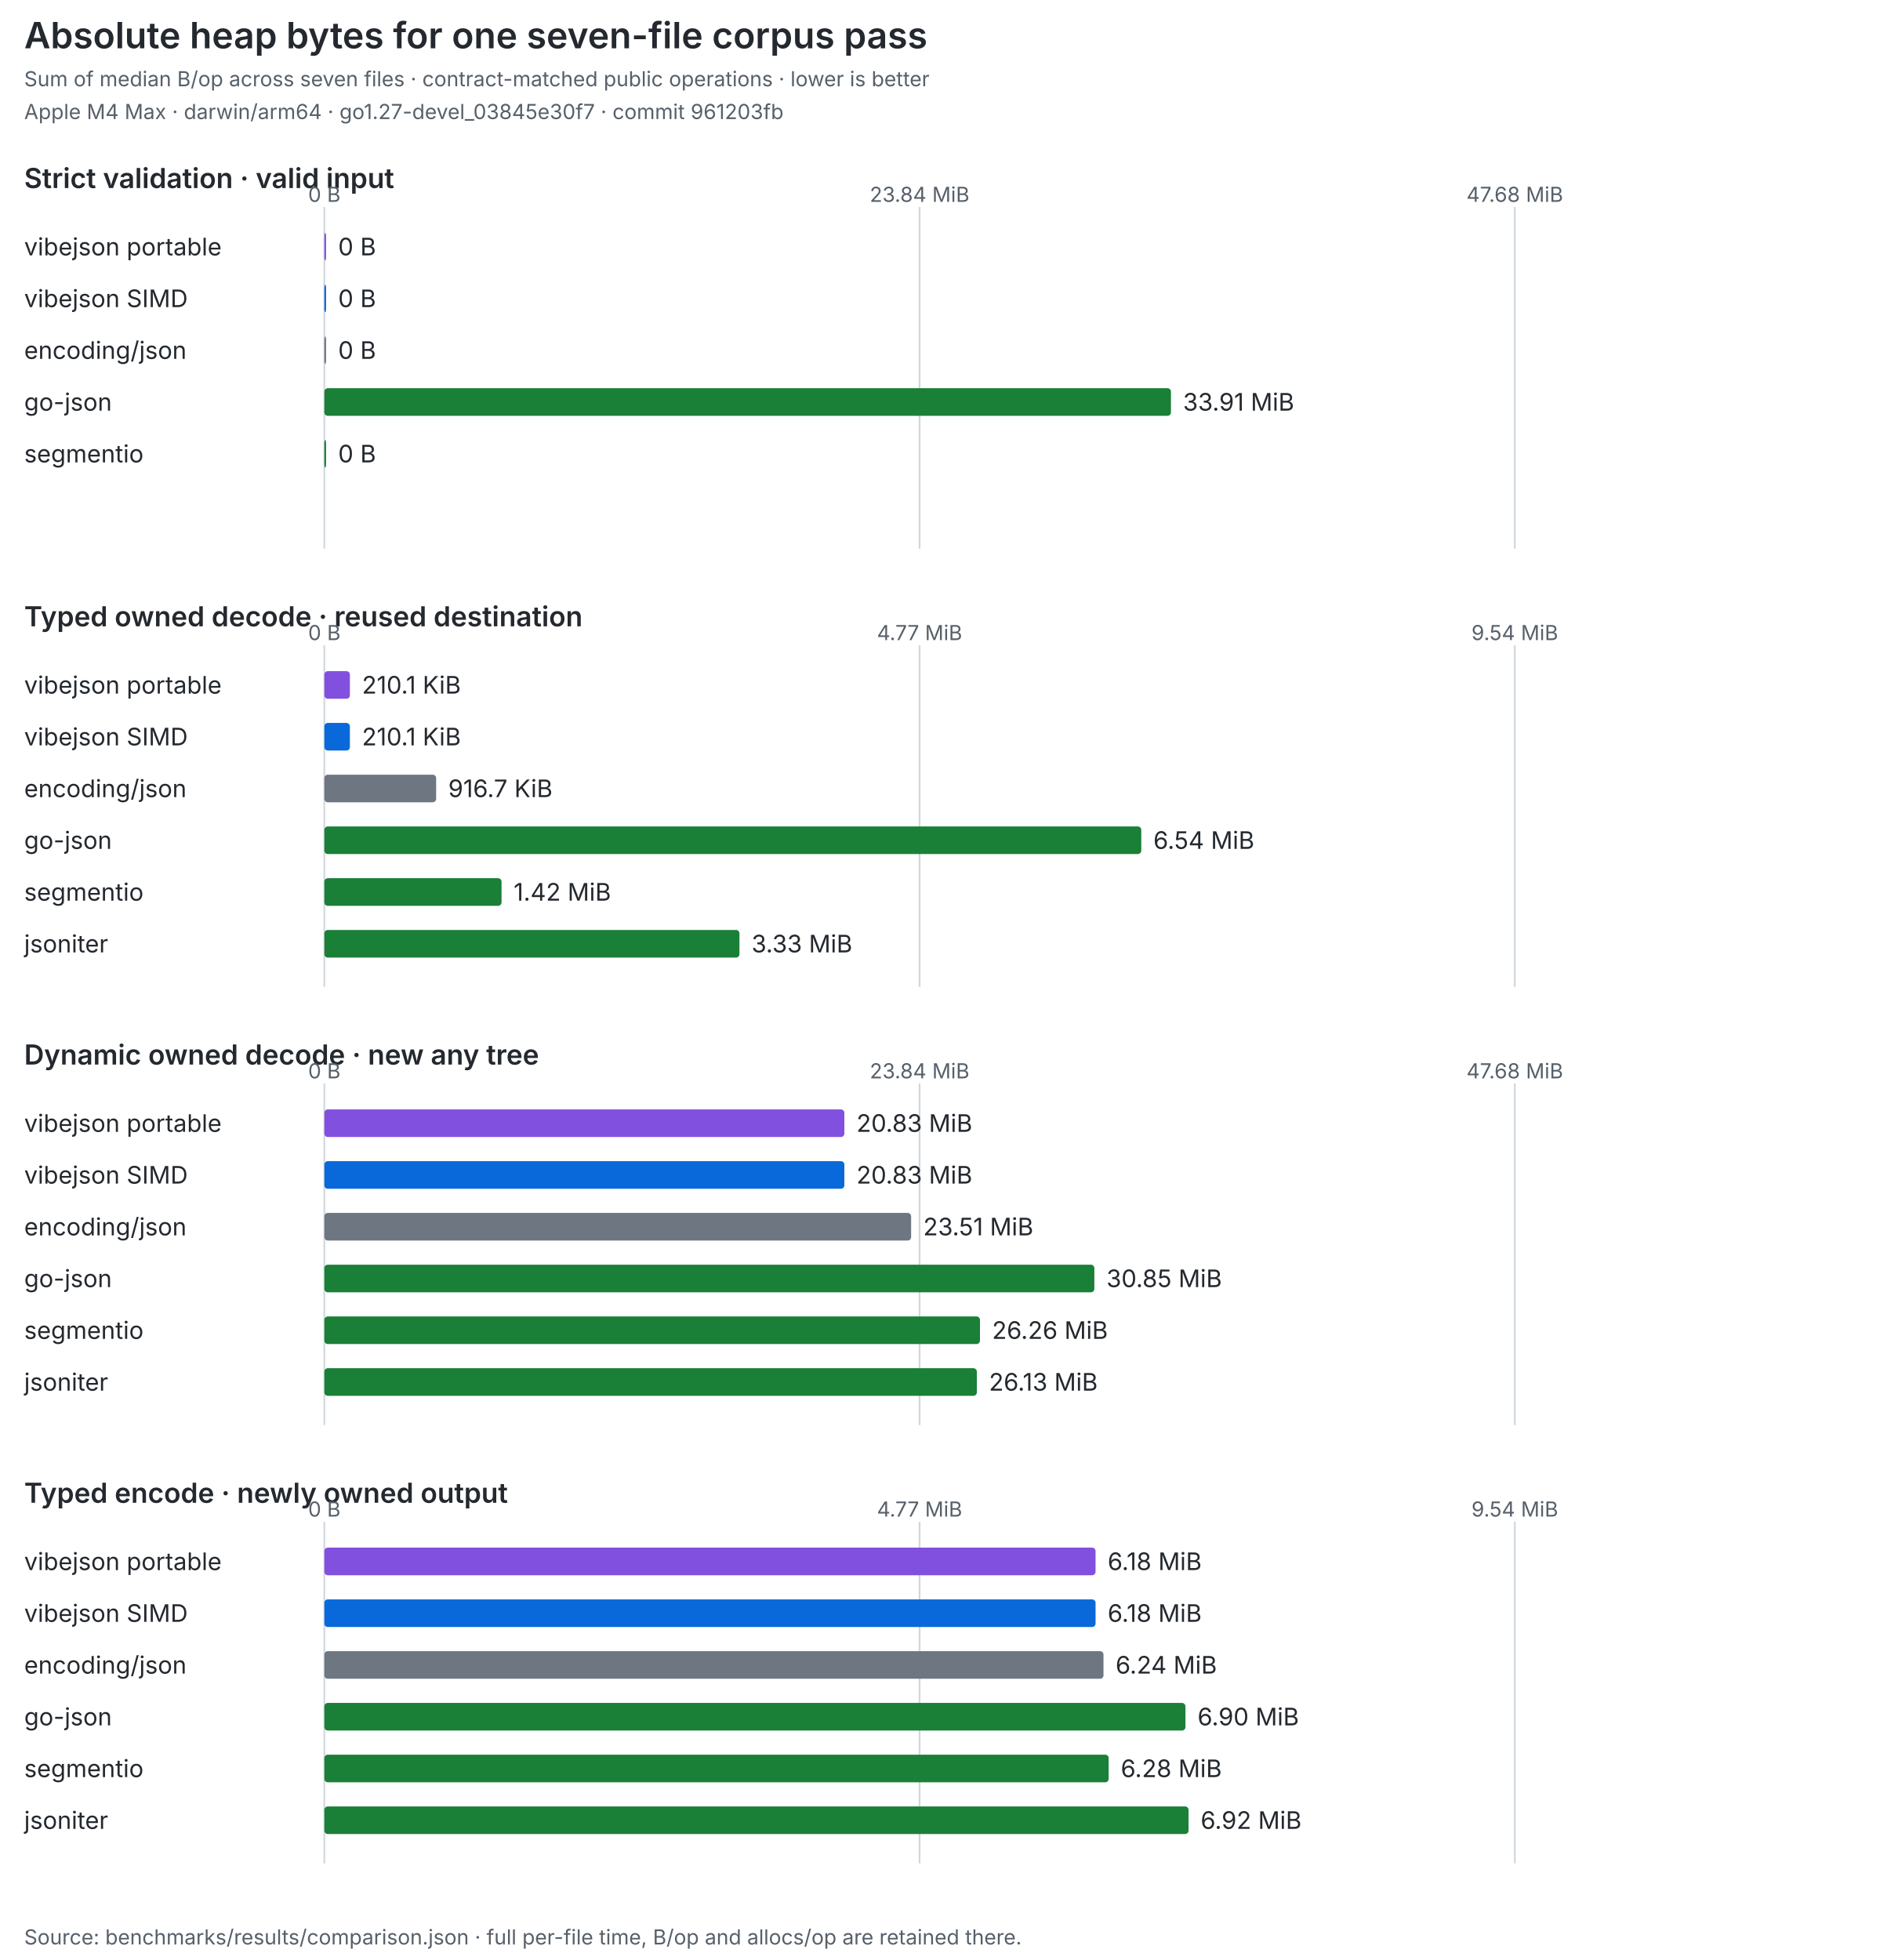
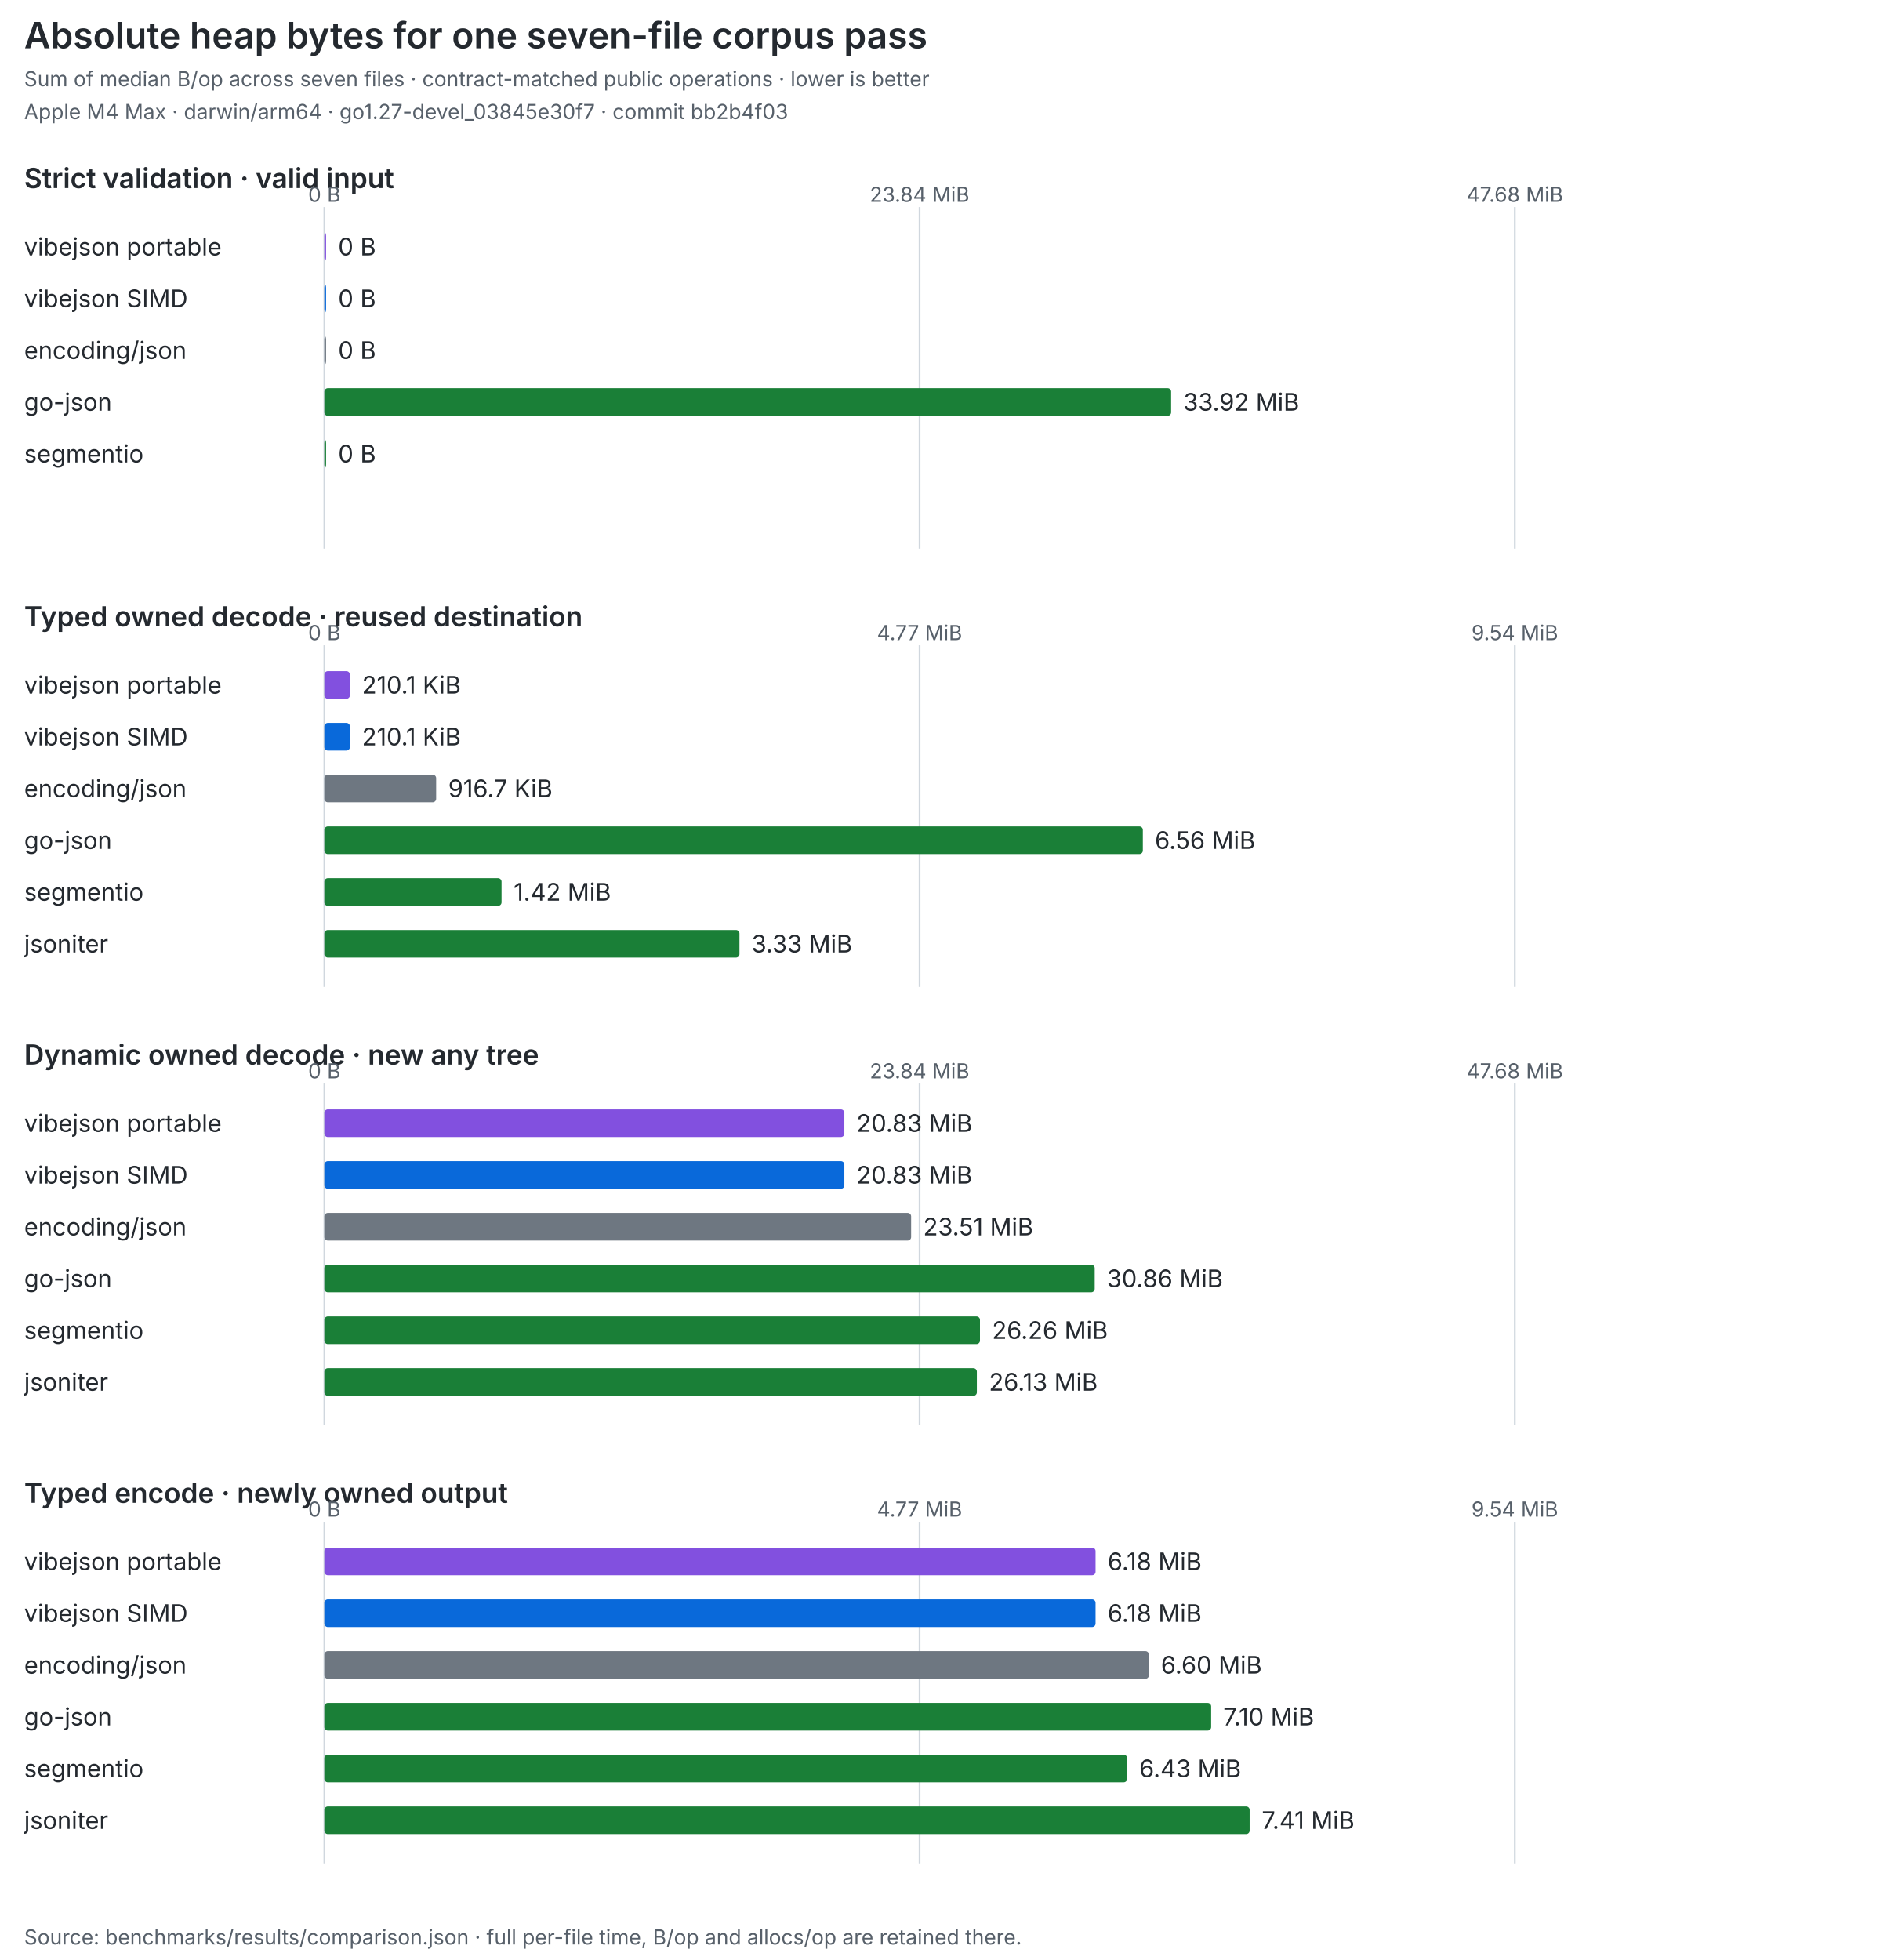
<svg xmlns="http://www.w3.org/2000/svg" width="1100" height="1136" viewBox="0 0 1100 1136" role="img" aria-labelledby="title desc">
  <style>
text{fill:#24292f;font:14px -apple-system,BlinkMacSystemFont,"Segoe UI",sans-serif}.heading{font-size:21px;font-weight:600}.panel{font-size:16px;font-weight:600}.note{font-size:12px;fill:#57606a}.grid{stroke:#d0d7de;stroke-width:1}.portable{fill:#8250df}.simd{fill:#0969da}.reference{fill:#6e7781}.peer{fill:#1a7f37}@media(prefers-color-scheme:dark){text{fill:#f0f6fc}.note{fill:#8c959f}.grid{stroke:#30363d}.portable{fill:#bc8cff}.simd{fill:#58a6ff}.reference{fill:#8c959f}.peer{fill:#3fb950}}</style>
  <text class="heading" x="14" y="28">Absolute heap bytes for one seven-file corpus pass</text>
  <text class="note" x="14" y="50">Sum of median B/op across seven files · contract-matched public operations · lower is better</text>
-   <text class="note" x="14" y="69">Apple M4 Max · darwin/arm64 · go1.27-devel_03845e30f7 · commit 961203fb</text>
+   <text class="note" x="14" y="69">Apple M4 Max · darwin/arm64 · go1.27-devel_03845e30f7 · commit bb2b4f03</text>
  <text class="panel" x="14" y="109.0">Strict validation · valid input</text>
  <line class="grid" x1="188.0" y1="120.0" x2="188.0" y2="318.0" />
  <text class="note" x="188.0" y="117.0" text-anchor="middle">0 B</text>
  <line class="grid" x1="533.0" y1="120.0" x2="533.0" y2="318.0" />
  <text class="note" x="533.0" y="117.0" text-anchor="middle">23.84 MiB</text>
  <line class="grid" x1="878.0" y1="120.0" x2="878.0" y2="318.0" />
  <text class="note" x="878.0" y="117.0" text-anchor="middle">47.68 MiB</text>
  <text x="14" y="148.0">vibejson portable</text>
  <rect class="portable" x="188.0" y="135.0" width="1.0" height="16" rx="2" />
  <text x="196.0" y="148.0">0 B</text>
  <text x="14" y="178.0">vibejson SIMD</text>
  <rect class="simd" x="188.0" y="165.0" width="1.0" height="16" rx="2" />
  <text x="196.0" y="178.0">0 B</text>
  <text x="14" y="208.0">encoding/json</text>
  <rect class="reference" x="188.0" y="195.0" width="1.0" height="16" rx="2" />
  <text x="196.0" y="208.0">0 B</text>
  <text x="14" y="238.0">go-json</text>
-   <rect class="peer" x="188.0" y="225.0" width="490.7" height="16" rx="2" />
-   <text x="685.7" y="238.0">33.91 MiB</text>
+   <rect class="peer" x="188.0" y="225.0" width="490.8" height="16" rx="2" />
+   <text x="685.8" y="238.0">33.92 MiB</text>
  <text x="14" y="268.0">segmentio</text>
  <rect class="peer" x="188.0" y="255.0" width="1.0" height="16" rx="2" />
  <text x="196.0" y="268.0">0 B</text>
  <text class="panel" x="14" y="363.0">Typed owned decode · reused destination</text>
  <line class="grid" x1="188.0" y1="374.0" x2="188.0" y2="572.0" />
  <text class="note" x="188.0" y="371.0" text-anchor="middle">0 B</text>
  <line class="grid" x1="533.0" y1="374.0" x2="533.0" y2="572.0" />
  <text class="note" x="533.0" y="371.0" text-anchor="middle">4.77 MiB</text>
  <line class="grid" x1="878.0" y1="374.0" x2="878.0" y2="572.0" />
  <text class="note" x="878.0" y="371.0" text-anchor="middle">9.54 MiB</text>
  <text x="14" y="402.0">vibejson portable</text>
  <rect class="portable" x="188.0" y="389.0" width="14.8" height="16" rx="2" />
  <text x="209.8" y="402.0">210.1 KiB</text>
  <text x="14" y="432.0">vibejson SIMD</text>
  <rect class="simd" x="188.0" y="419.0" width="14.8" height="16" rx="2" />
  <text x="209.8" y="432.0">210.1 KiB</text>
  <text x="14" y="462.0">encoding/json</text>
  <rect class="reference" x="188.0" y="449.0" width="64.8" height="16" rx="2" />
  <text x="259.8" y="462.0">916.7 KiB</text>
  <text x="14" y="492.0">go-json</text>
-   <rect class="peer" x="188.0" y="479.0" width="473.5" height="16" rx="2" />
-   <text x="668.5" y="492.0">6.54 MiB</text>
+   <rect class="peer" x="188.0" y="479.0" width="474.4" height="16" rx="2" />
+   <text x="669.4" y="492.0">6.56 MiB</text>
  <text x="14" y="522.0">segmentio</text>
  <rect class="peer" x="188.0" y="509.0" width="102.7" height="16" rx="2" />
  <text x="297.7" y="522.0">1.42 MiB</text>
  <text x="14" y="552.0">jsoniter</text>
  <rect class="peer" x="188.0" y="539.0" width="240.6" height="16" rx="2" />
  <text x="435.6" y="552.0">3.33 MiB</text>
  <text class="panel" x="14" y="617.0">Dynamic owned decode · new any tree</text>
  <line class="grid" x1="188.0" y1="628.0" x2="188.0" y2="826.0" />
  <text class="note" x="188.0" y="625.0" text-anchor="middle">0 B</text>
  <line class="grid" x1="533.0" y1="628.0" x2="533.0" y2="826.0" />
  <text class="note" x="533.0" y="625.0" text-anchor="middle">23.84 MiB</text>
  <line class="grid" x1="878.0" y1="628.0" x2="878.0" y2="826.0" />
  <text class="note" x="878.0" y="625.0" text-anchor="middle">47.68 MiB</text>
  <text x="14" y="656.0">vibejson portable</text>
  <rect class="portable" x="188.0" y="643.0" width="301.4" height="16" rx="2" />
  <text x="496.4" y="656.0">20.83 MiB</text>
  <text x="14" y="686.0">vibejson SIMD</text>
  <rect class="simd" x="188.0" y="673.0" width="301.4" height="16" rx="2" />
  <text x="496.4" y="686.0">20.83 MiB</text>
  <text x="14" y="716.0">encoding/json</text>
  <rect class="reference" x="188.0" y="703.0" width="340.1" height="16" rx="2" />
  <text x="535.1" y="716.0">23.51 MiB</text>
  <text x="14" y="746.0">go-json</text>
-   <rect class="peer" x="188.0" y="733.0" width="446.3" height="16" rx="2" />
-   <text x="641.3" y="746.0">30.85 MiB</text>
+   <rect class="peer" x="188.0" y="733.0" width="446.5" height="16" rx="2" />
+   <text x="641.5" y="746.0">30.86 MiB</text>
  <text x="14" y="776.0">segmentio</text>
  <rect class="peer" x="188.0" y="763.0" width="380.0" height="16" rx="2" />
  <text x="575.0" y="776.0">26.26 MiB</text>
  <text x="14" y="806.0">jsoniter</text>
  <rect class="peer" x="188.0" y="793.0" width="378.2" height="16" rx="2" />
  <text x="573.2" y="806.0">26.13 MiB</text>
  <text class="panel" x="14" y="871.0">Typed encode · newly owned output</text>
  <line class="grid" x1="188.0" y1="882.0" x2="188.0" y2="1080.0" />
  <text class="note" x="188.0" y="879.0" text-anchor="middle">0 B</text>
  <line class="grid" x1="533.0" y1="882.0" x2="533.0" y2="1080.0" />
  <text class="note" x="533.0" y="879.0" text-anchor="middle">4.77 MiB</text>
  <line class="grid" x1="878.0" y1="882.0" x2="878.0" y2="1080.0" />
  <text class="note" x="878.0" y="879.0" text-anchor="middle">9.54 MiB</text>
  <text x="14" y="910.0">vibejson portable</text>
  <rect class="portable" x="188.0" y="897.0" width="447.0" height="16" rx="2" />
  <text x="642.0" y="910.0">6.18 MiB</text>
  <text x="14" y="940.0">vibejson SIMD</text>
  <rect class="simd" x="188.0" y="927.0" width="447.0" height="16" rx="2" />
  <text x="642.0" y="940.0">6.18 MiB</text>
  <text x="14" y="970.0">encoding/json</text>
-   <rect class="reference" x="188.0" y="957.0" width="451.6" height="16" rx="2" />
-   <text x="646.6" y="970.0">6.24 MiB</text>
+   <rect class="reference" x="188.0" y="957.0" width="477.9" height="16" rx="2" />
+   <text x="672.9" y="970.0">6.60 MiB</text>
  <text x="14" y="1000.0">go-json</text>
-   <rect class="peer" x="188.0" y="987.0" width="499.1" height="16" rx="2" />
-   <text x="694.1" y="1000.0">6.90 MiB</text>
+   <rect class="peer" x="188.0" y="987.0" width="514.0" height="16" rx="2" />
+   <text x="709.0" y="1000.0">7.10 MiB</text>
  <text x="14" y="1030.0">segmentio</text>
-   <rect class="peer" x="188.0" y="1017.0" width="454.6" height="16" rx="2" />
-   <text x="649.6" y="1030.0">6.28 MiB</text>
+   <rect class="peer" x="188.0" y="1017.0" width="465.3" height="16" rx="2" />
+   <text x="660.3" y="1030.0">6.43 MiB</text>
  <text x="14" y="1060.0">jsoniter</text>
-   <rect class="peer" x="188.0" y="1047.0" width="500.9" height="16" rx="2" />
-   <text x="695.9" y="1060.0">6.92 MiB</text>
+   <rect class="peer" x="188.0" y="1047.0" width="536.3" height="16" rx="2" />
+   <text x="731.3" y="1060.0">7.41 MiB</text>
  <text class="note" x="14" y="1127">Source: benchmarks/results/comparison.json · full per-file time, B/op and allocs/op are retained there.</text>
</svg>
